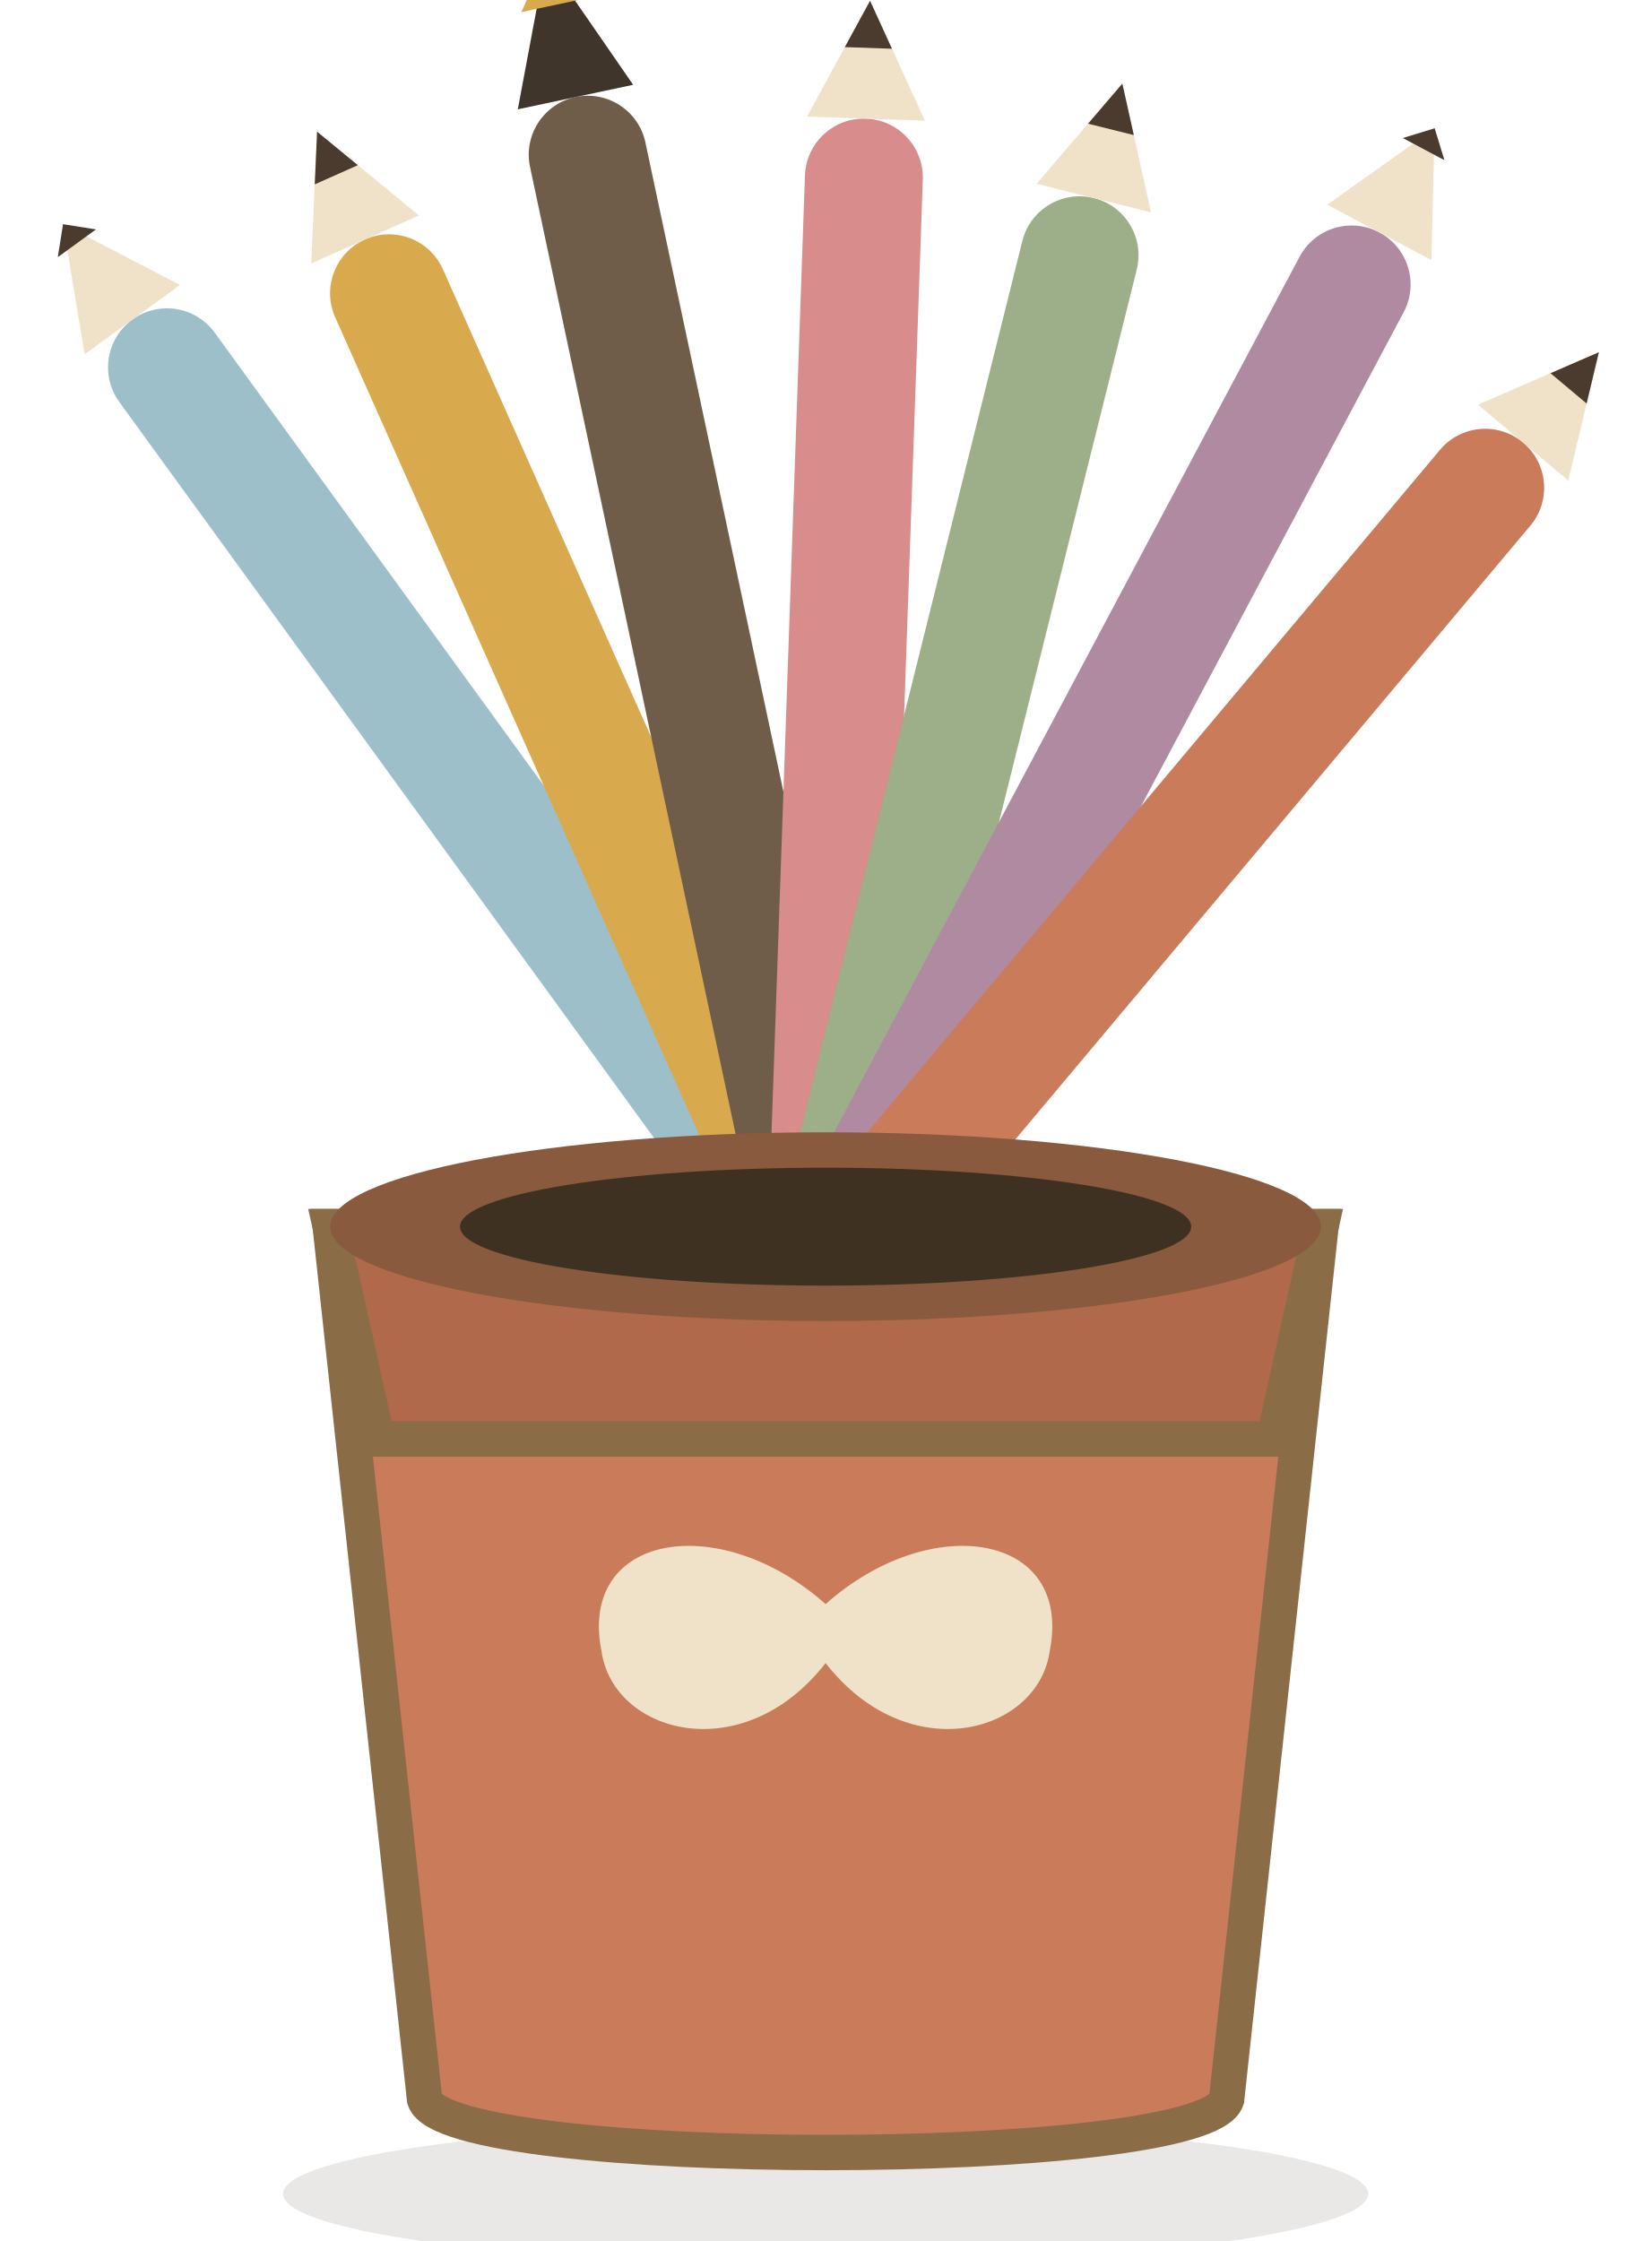
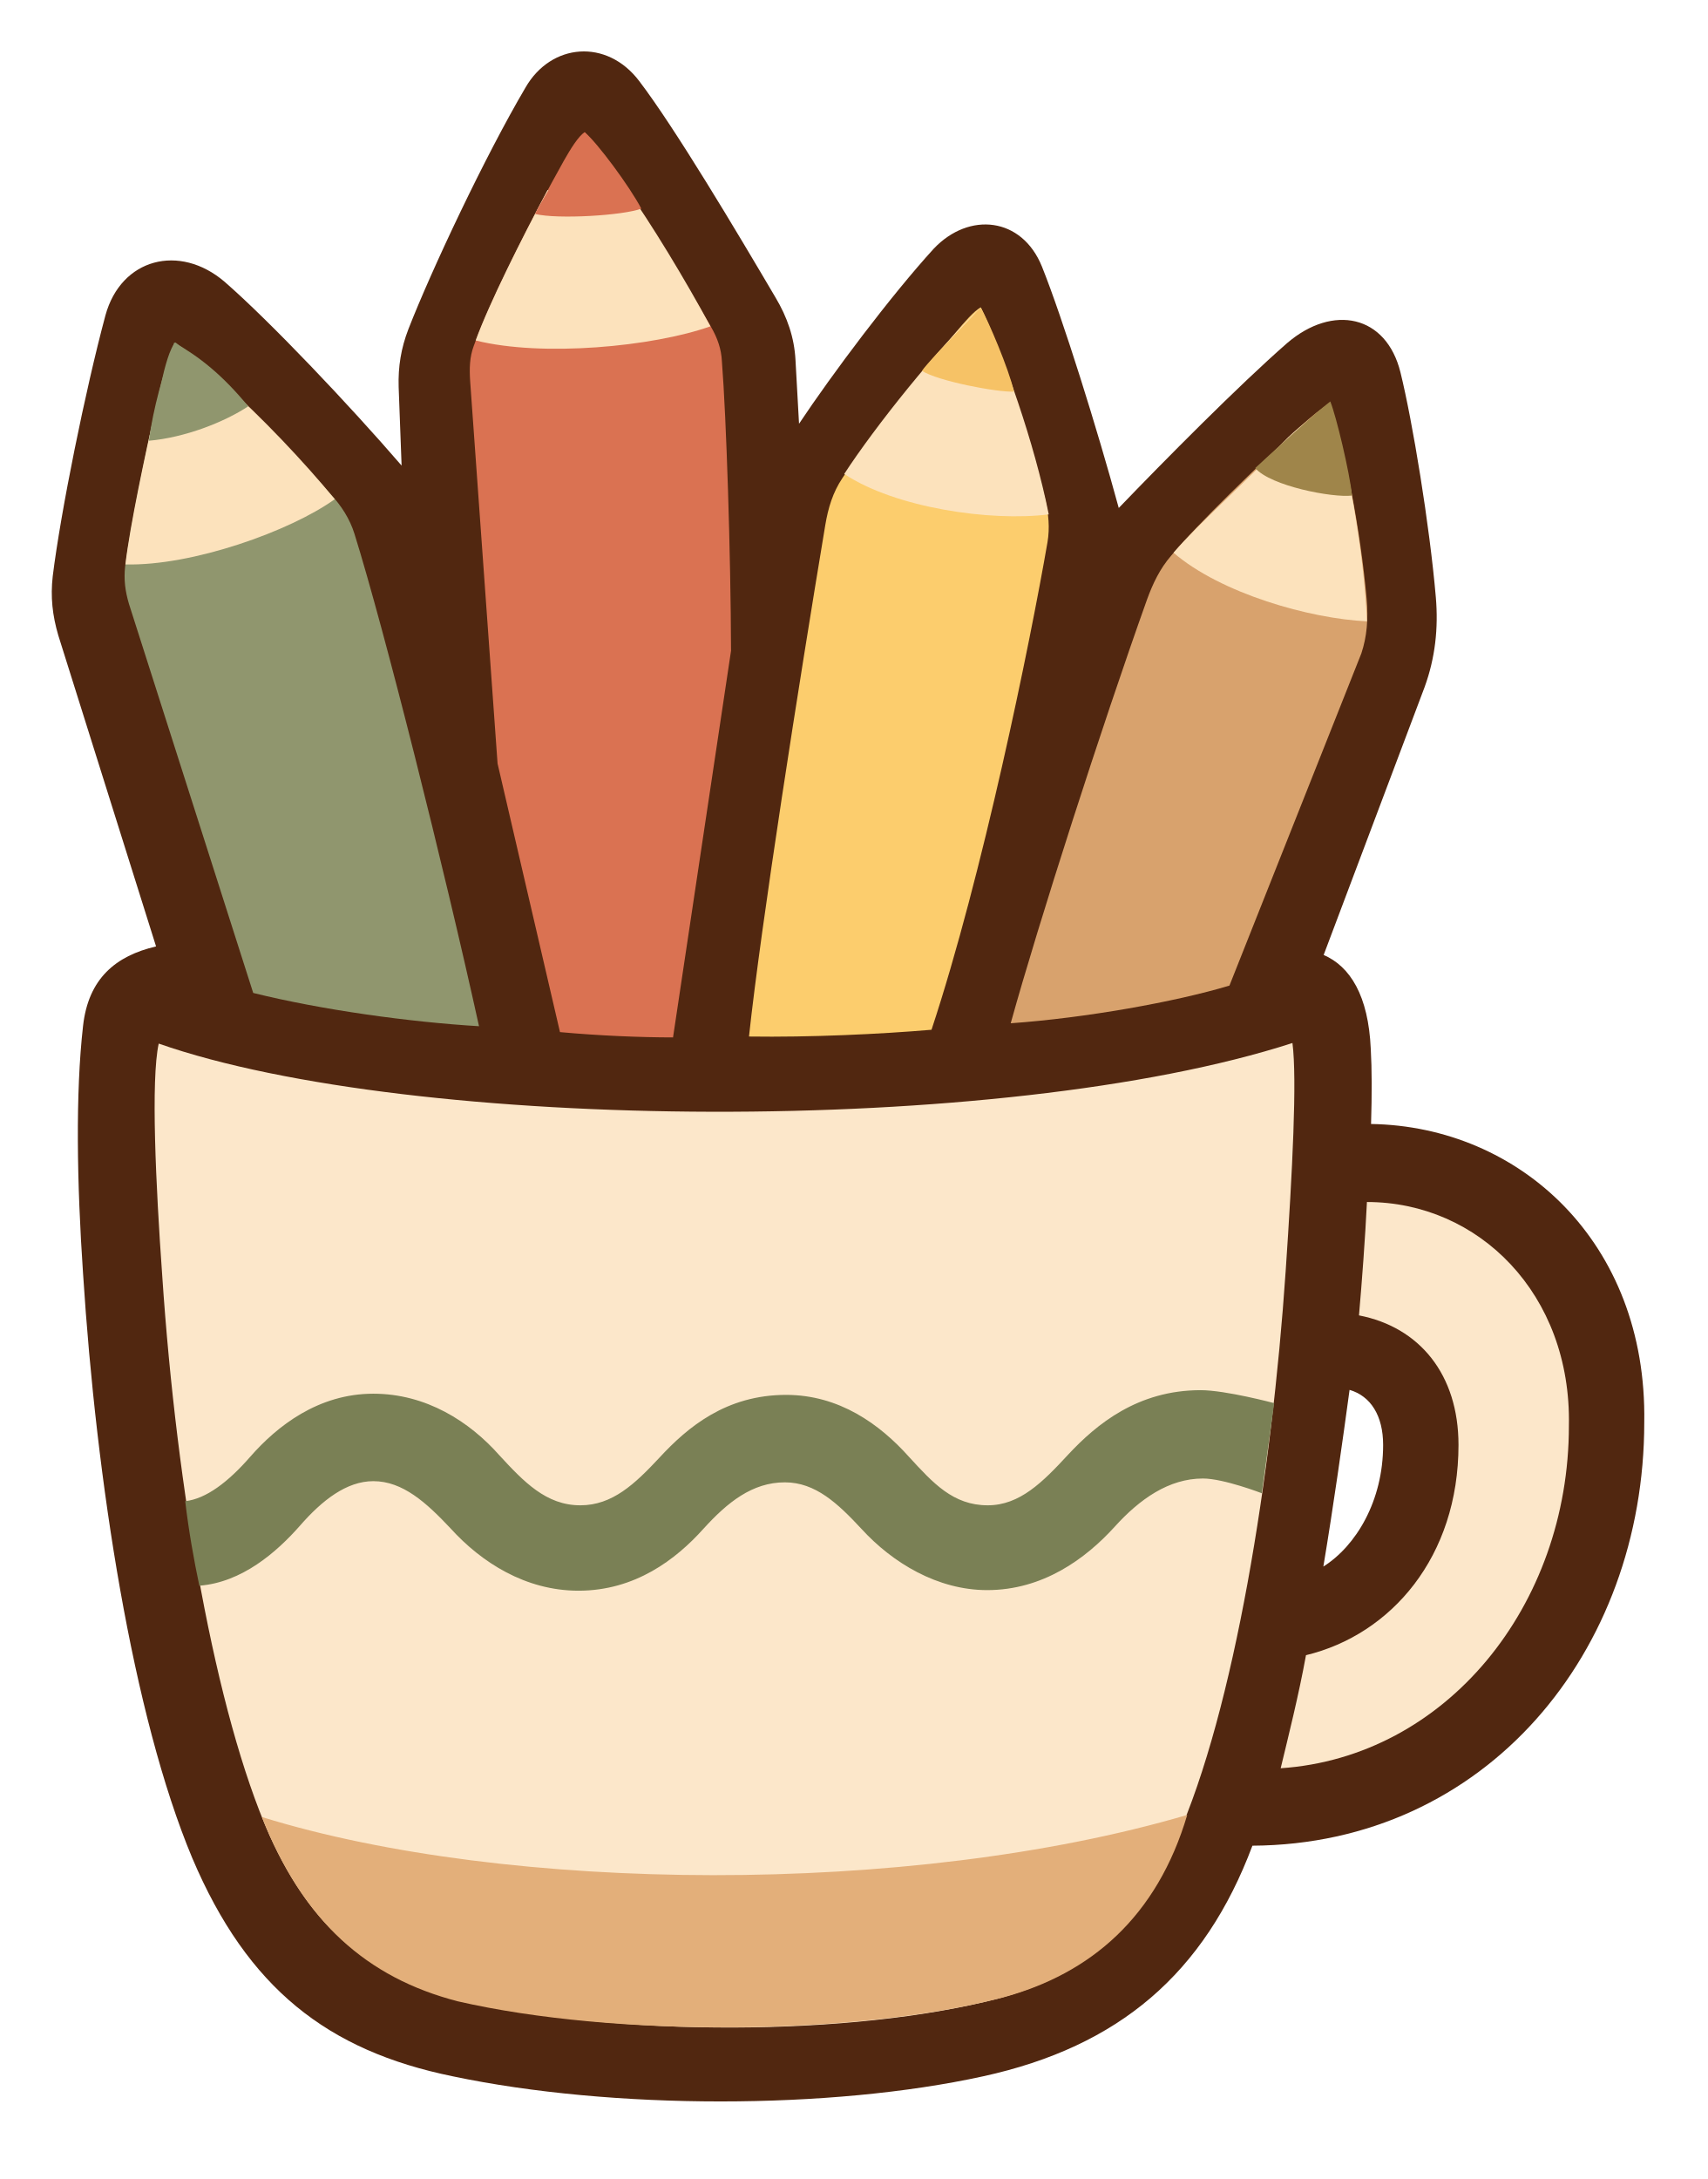
- <svg xmlns="http://www.w3.org/2000/svg" width="140" height="190" viewBox="0 0 140 190" fill="none" aria-hidden="true">
-   <ellipse cx="70" cy="186" rx="46" ry="6" fill="#4a3b2e" opacity="0.12" />
-   <g transform="rotate(-36 70 108)">
-     <rect x="65" y="8" width="10" height="108" rx="5" fill="#9dbfc9" />
-     <path d="M65 8 L70 -2 L75 8 Z" fill="#f0e2c8" />
-     <path d="M68 0 L70 -2 L72 0 Z" fill="#4a3b2e" />
-   </g>
-   <g transform="rotate(-24 70 108)">
-     <rect x="65" y="12" width="10" height="104" rx="5" fill="#d9a94e" />
-     <path d="M65 12 L70 2 L75 12 Z" fill="#f0e2c8" />
-     <path d="M68 6 L70 2 L72 6 Z" fill="#4a3b2e" />
-   </g>
-   <g transform="rotate(-12 70 108)">
-     <rect x="65" y="6" width="10" height="110" rx="5" fill="#6f5c49" />
-     <path d="M65 6 L70 -6 L75 6 Z" fill="#3f352a" />
-     <path d="M67 -2 L70 -6 L73 -2 Z" fill="#d9a94e" />
-   </g>
-   <g transform="rotate(2 70 108)">
-     <rect x="65" y="10" width="10" height="106" rx="5" fill="#d98c8c" />
-     <path d="M65 10 L70 0 L75 10 Z" fill="#f0e2c8" />
-     <path d="M68 4 L70 0 L72 4 Z" fill="#4a3b2e" />
-   </g>
-   <g transform="rotate(14 70 108)">
-     <rect x="65" y="14" width="10" height="102" rx="5" fill="#9caf88" />
-     <path d="M65 14 L70 4 L75 14 Z" fill="#f0e2c8" />
-     <path d="M68 8 L70 4 L72 8 Z" fill="#4a3b2e" />
-   </g>
-   <g transform="rotate(28 70 108)">
-     <rect x="65" y="8" width="10" height="108" rx="5" fill="#b08aa0" />
-     <path d="M65 8 L70 -2 L75 8 Z" fill="#f0e2c8" />
-     <path d="M68 0 L70 -2 L72 0 Z" fill="#4a3b2e" />
-   </g>
-   <g transform="rotate(40 70 108)">
-     <rect x="65" y="16" width="10" height="100" rx="5" fill="#c97b5a" />
-     <path d="M65 16 L70 6 L75 16 Z" fill="#f0e2c8" />
-     <path d="M68 10 L70 6 L72 10 Z" fill="#4a3b2e" />
-   </g>
-   <path d="M28 104 L112 104 L104 178 C 102 184, 38 184, 36 178 Z" fill="#c97b5a" stroke="#8a6c47" stroke-width="3" />
-   <path d="M28 104 L112 104 L108 122 L32 122 Z" fill="#b06a4b" stroke="#8a6c47" stroke-width="3" />
-   <ellipse cx="70" cy="104" rx="42" ry="8" fill="#8a5a3e" />
-   <ellipse cx="70" cy="104" rx="31" ry="5" fill="#3f3122" />
-   <path d="M70 136 C 61 128, 49 130, 51 140 C 52 147, 63 150, 70 141 C 77 150, 88 147, 89 140 C 91 130, 79 128, 70 136 Z" fill="#f0e2c8" />
+ <svg xmlns="http://www.w3.org/2000/svg" width="100%" height="100%" viewBox="0 0 58 74" version="1.1" xml:space="preserve" style="fill-rule:evenodd;clip-rule:evenodd;stroke-linejoin:round;stroke-miterlimit:2;">
+   <path d="M46.571,38.171c0.03,-0.99 0.03,-1.86 -0.01,-2.55c-0.08,-1.81 -0.7,-2.8 -1.6,-3.19l3.43,-9.1c0.36,-0.99 0.47,-2 0.38,-3.05c-0.21,-2.44 -0.79,-5.97 -1.2,-7.63c-0.48,-1.96 -2.3,-2.33 -3.85,-1c-1.66,1.45 -4.18,4 -5.72,5.6c-0.72,-2.65 -1.91,-6.46 -2.61,-8.2c-0.68,-1.68 -2.47,-1.87 -3.67,-0.61c-1.46,1.6 -3.44,4.24 -4.58,5.95l-0.12,-2.16c-0.04,-0.77 -0.28,-1.46 -0.68,-2.13c-1.33,-2.26 -3.41,-5.75 -4.63,-7.35c-1.1,-1.45 -2.99,-1.29 -3.86,0.22c-1.38,2.34 -3.2,6.21 -3.98,8.21c-0.25,0.65 -0.35,1.27 -0.33,1.96l0.1,2.67c-1.76,-2.04 -4.46,-4.89 -6.01,-6.24c-1.53,-1.31 -3.52,-0.8 -4.05,1.14c-0.68,2.53 -1.52,6.67 -1.79,8.86c-0.08,0.7 -0.01,1.33 0.19,2.01l3.32,10.56c-1.37,0.32 -2.3,1.09 -2.48,2.7c-0.26,2.29 -0.21,5.33 0,8.41c0.45,7.03 1.68,15 3.71,19.85c1.88,4.43 4.6,6.54 8.84,7.41c5.42,1.14 12.84,1.14 18.03,0c4.61,-1.01 7.51,-3.49 9.14,-7.83c7.93,-0.05 13.31,-6.58 13.31,-14.38c0.1,-6.12 -4.24,-10.05 -9.28,-10.13Zm-1.62,15.03c0.34,-2.04 0.66,-4.3 0.89,-6c0.72,0.21 1.14,0.88 1.14,1.87c0,1.9 -0.92,3.43 -2.03,4.13Z" style="fill:#512710;fill-rule:nonzero;" />
+   <path d="M46.431,40.821c-0.06,1.25 -0.17,2.7 -0.27,3.85c2.06,0.4 3.38,2.01 3.38,4.4c0,3.79 -2.28,6.44 -5.18,7.14c-0.25,1.37 -0.6,2.76 -0.86,3.84c5.61,-0.38 9.79,-5.51 9.79,-11.63c0.09,-4.48 -3.07,-7.6 -6.86,-7.6Z" style="fill:#fce7ca;fill-rule:nonzero;" />
+   <path d="M5.391,35.441c-0.27,1.23 -0.1,4.81 0.12,7.89c0.49,7.31 1.81,14.84 3.64,18.99c1.46,3.23 3.46,4.83 6.56,5.63c5.31,1.22 13.2,1.22 18.2,-0.08c3.02,-0.81 4.77,-2.52 6.05,-5.41c1.96,-4.38 3.24,-12.37 3.71,-19.3c0.23,-3.39 0.39,-6.51 0.23,-7.74c-9.86,3.19 -29.9,3.03 -38.51,0.02Z" style="fill:#fce7ca;fill-rule:nonzero;" />
+   <path d="M8.895,61.707c1.4,3.54 3.56,5.46 6.66,6.26c5.31,1.22 13.496,1.173 18.496,-0.127c3.02,-0.81 5.256,-2.764 6.276,-6.204c-9.42,2.77 -23.072,2.661 -31.432,0.071Z" style="fill:#e3af7a;fill-rule:nonzero;" />
+   <path d="M40.781,47.211c-2.13,0 -3.53,1.15 -4.5,2.19c-0.86,0.93 -1.64,1.72 -2.73,1.72c-1.18,0 -1.86,-0.76 -2.67,-1.64c-1,-1.12 -2.38,-2.11 -4.18,-2.11c-2.03,0 -3.34,1.09 -4.3,2.13c-0.84,0.9 -1.6,1.62 -2.69,1.62c-1.16,0 -1.92,-0.8 -2.75,-1.7c-1.01,-1.14 -2.48,-2.09 -4.28,-2.09c-1.87,0 -3.27,1.1 -4.18,2.14c-0.75,0.86 -1.5,1.43 -2.21,1.51c0.12,1.02 0.3,2.02 0.48,2.87c1.44,-0.11 2.62,-1.13 3.42,-2.04c0.75,-0.86 1.58,-1.51 2.49,-1.51c1,0 1.8,0.73 2.62,1.6c1.05,1.16 2.55,2.12 4.35,2.12c1.92,0 3.31,-1.06 4.25,-2.11c0.81,-0.89 1.65,-1.57 2.76,-1.57c1.04,0 1.8,0.72 2.6,1.58c1.06,1.16 2.59,2.08 4.27,2.08c1.89,0 3.34,-1.06 4.33,-2.15c0.85,-0.94 1.84,-1.64 3,-1.64c0.7,0 1.999,0.5 1.999,0.5l0.42,-3.06c0,0 -1.649,-0.44 -2.499,-0.44Z" style="fill:#7a8055;fill-rule:nonzero;" />
+   <path d="M5.961,11.631c-0.19,0.17 -0.37,0.85 -0.49,1.4c-0.45,1.98 -1.03,4.76 -1.22,6.2c-0.05,0.45 0,0.84 0.13,1.28l4.22,13.21c2.34,0.58 5.33,0.99 7.67,1.13c-1.19,-5.4 -3.21,-13.45 -4.23,-16.72c-0.16,-0.51 -0.44,-0.95 -0.82,-1.36c-1.48,-1.67 -3.67,-3.93 -5.26,-5.14Z" style="fill:#90966e;fill-rule:nonzero;" />
+   <path d="M7.601,13.021c-0.62,0.34 -1.608,0.663 -2.298,0.763c-0.38,1.69 -0.884,4.034 -1.044,5.384c2.27,0.06 5.612,-1.135 7.112,-2.215c-1.06,-1.29 -2.5,-2.803 -3.77,-3.933Z" style="fill:#fce2bc;fill-rule:nonzero;" />
+   <path d="M19.861,4.491c-0.21,0.12 -0.5,0.6 -0.71,0.97c-1.06,1.89 -2.49,4.71 -3.06,6.29c-0.14,0.38 -0.15,0.75 -0.12,1.21l0.93,12.97l2.12,9.12c1.31,0.12 2.73,0.18 3.84,0.18l1.97,-13.13c-0.01,-3.32 -0.16,-7.93 -0.31,-9.83c-0.02,-0.42 -0.15,-0.79 -0.37,-1.17c-1.19,-2.04 -2.89,-4.93 -4.29,-6.61Z" style="fill:#da7252;fill-rule:nonzero;" />
+   <path d="M21.202,6.296c-0.88,0.26 -1.934,0.25 -2.604,0.16c-0.88,1.65 -1.971,3.816 -2.441,5.106c2.26,0.57 6.035,0.21 7.975,-0.48c-0.88,-1.62 -1.98,-3.445 -2.93,-4.785Z" style="fill:#fce2bc;fill-rule:nonzero;" />
+   <path d="M33.311,10.441c-0.22,0.11 -0.57,0.52 -0.84,0.84c-1.34,1.59 -3.04,3.72 -3.86,4.96c-0.32,0.48 -0.48,1 -0.58,1.6c-0.9,5.4 -2.18,13.55 -2.59,17.36c2.06,0.03 4.46,-0.08 6.2,-0.23c1.73,-5.23 3.34,-13.09 3.94,-16.56c0.08,-0.48 0.04,-0.95 -0.08,-1.45c-0.58,-2.33 -1.45,-4.97 -2.19,-6.52Z" style="fill:#fccd6d;fill-rule:nonzero;" />
+   <path d="M33.313,10.441c-1.418,1.337 -3.583,4.032 -4.637,5.655c1.73,1.15 4.967,1.623 6.947,1.373c-0.49,-2.45 -1.52,-5.338 -2.31,-7.028Z" style="fill:#fce2bc;fill-rule:nonzero;" />
+   <path d="M45.171,13.721c-0.25,0.1 -0.67,0.46 -0.99,0.75c-1.49,1.39 -3.46,3.28 -4.4,4.4c-0.38,0.44 -0.62,0.94 -0.82,1.49c-1.54,4.31 -3.69,11 -4.63,14.39c2.53,-0.18 5.57,-0.72 7.43,-1.28l4.48,-11.28c0.19,-0.57 0.24,-1.17 0.18,-1.86c-0.21,-2.35 -0.75,-5.11 -1.25,-6.61Z" style="fill:#d8a26d;fill-rule:nonzero;" />
+   <path d="M45.191,13.711c-0.605,0.434 -1.214,0.893 -1.576,1.281c-1.202,1.288 -2.904,2.789 -3.754,3.779c1.62,1.39 4.64,2.24 6.57,2.33c-0.09,-2.38 -0.7,-5.63 -1.24,-7.39Z" style="fill:#fce2bc;fill-rule:nonzero;" />
+   <path d="M45.186,13.633c-0.52,0.39 -2.18,1.923 -2.55,2.263c0.525,0.612 2.631,1.014 3.289,0.934c-0.08,-0.79 -0.539,-2.707 -0.739,-3.197Z" style="fill:#9f854a;fill-rule:nonzero;" />
+   <path d="M33.314,10.441c-0.42,0.46 -1.707,1.743 -1.997,2.153c0.54,0.35 2.576,0.736 3.126,0.706c-0.17,-0.76 -0.879,-2.418 -1.129,-2.858Z" style="fill:#f6c266;fill-rule:nonzero;" />
+   <path d="M19.861,4.491c-0.41,0.61 -1.439,2.265 -1.689,2.775c0.78,0.19 3.002,0.05 3.612,-0.18c-0.4,-0.76 -1.493,-2.236 -1.923,-2.596Z" style="fill:#da7252;fill-rule:nonzero;" />
+   <path d="M5.919,11.631c-0.391,1.093 -0.709,2.208 -0.862,3.337c1.225,-0.108 2.559,-0.631 3.375,-1.169c-0.884,-1.075 -1.663,-1.684 -2.513,-2.168Z" style="fill:#90966e;fill-rule:nonzero;" />
</svg>
